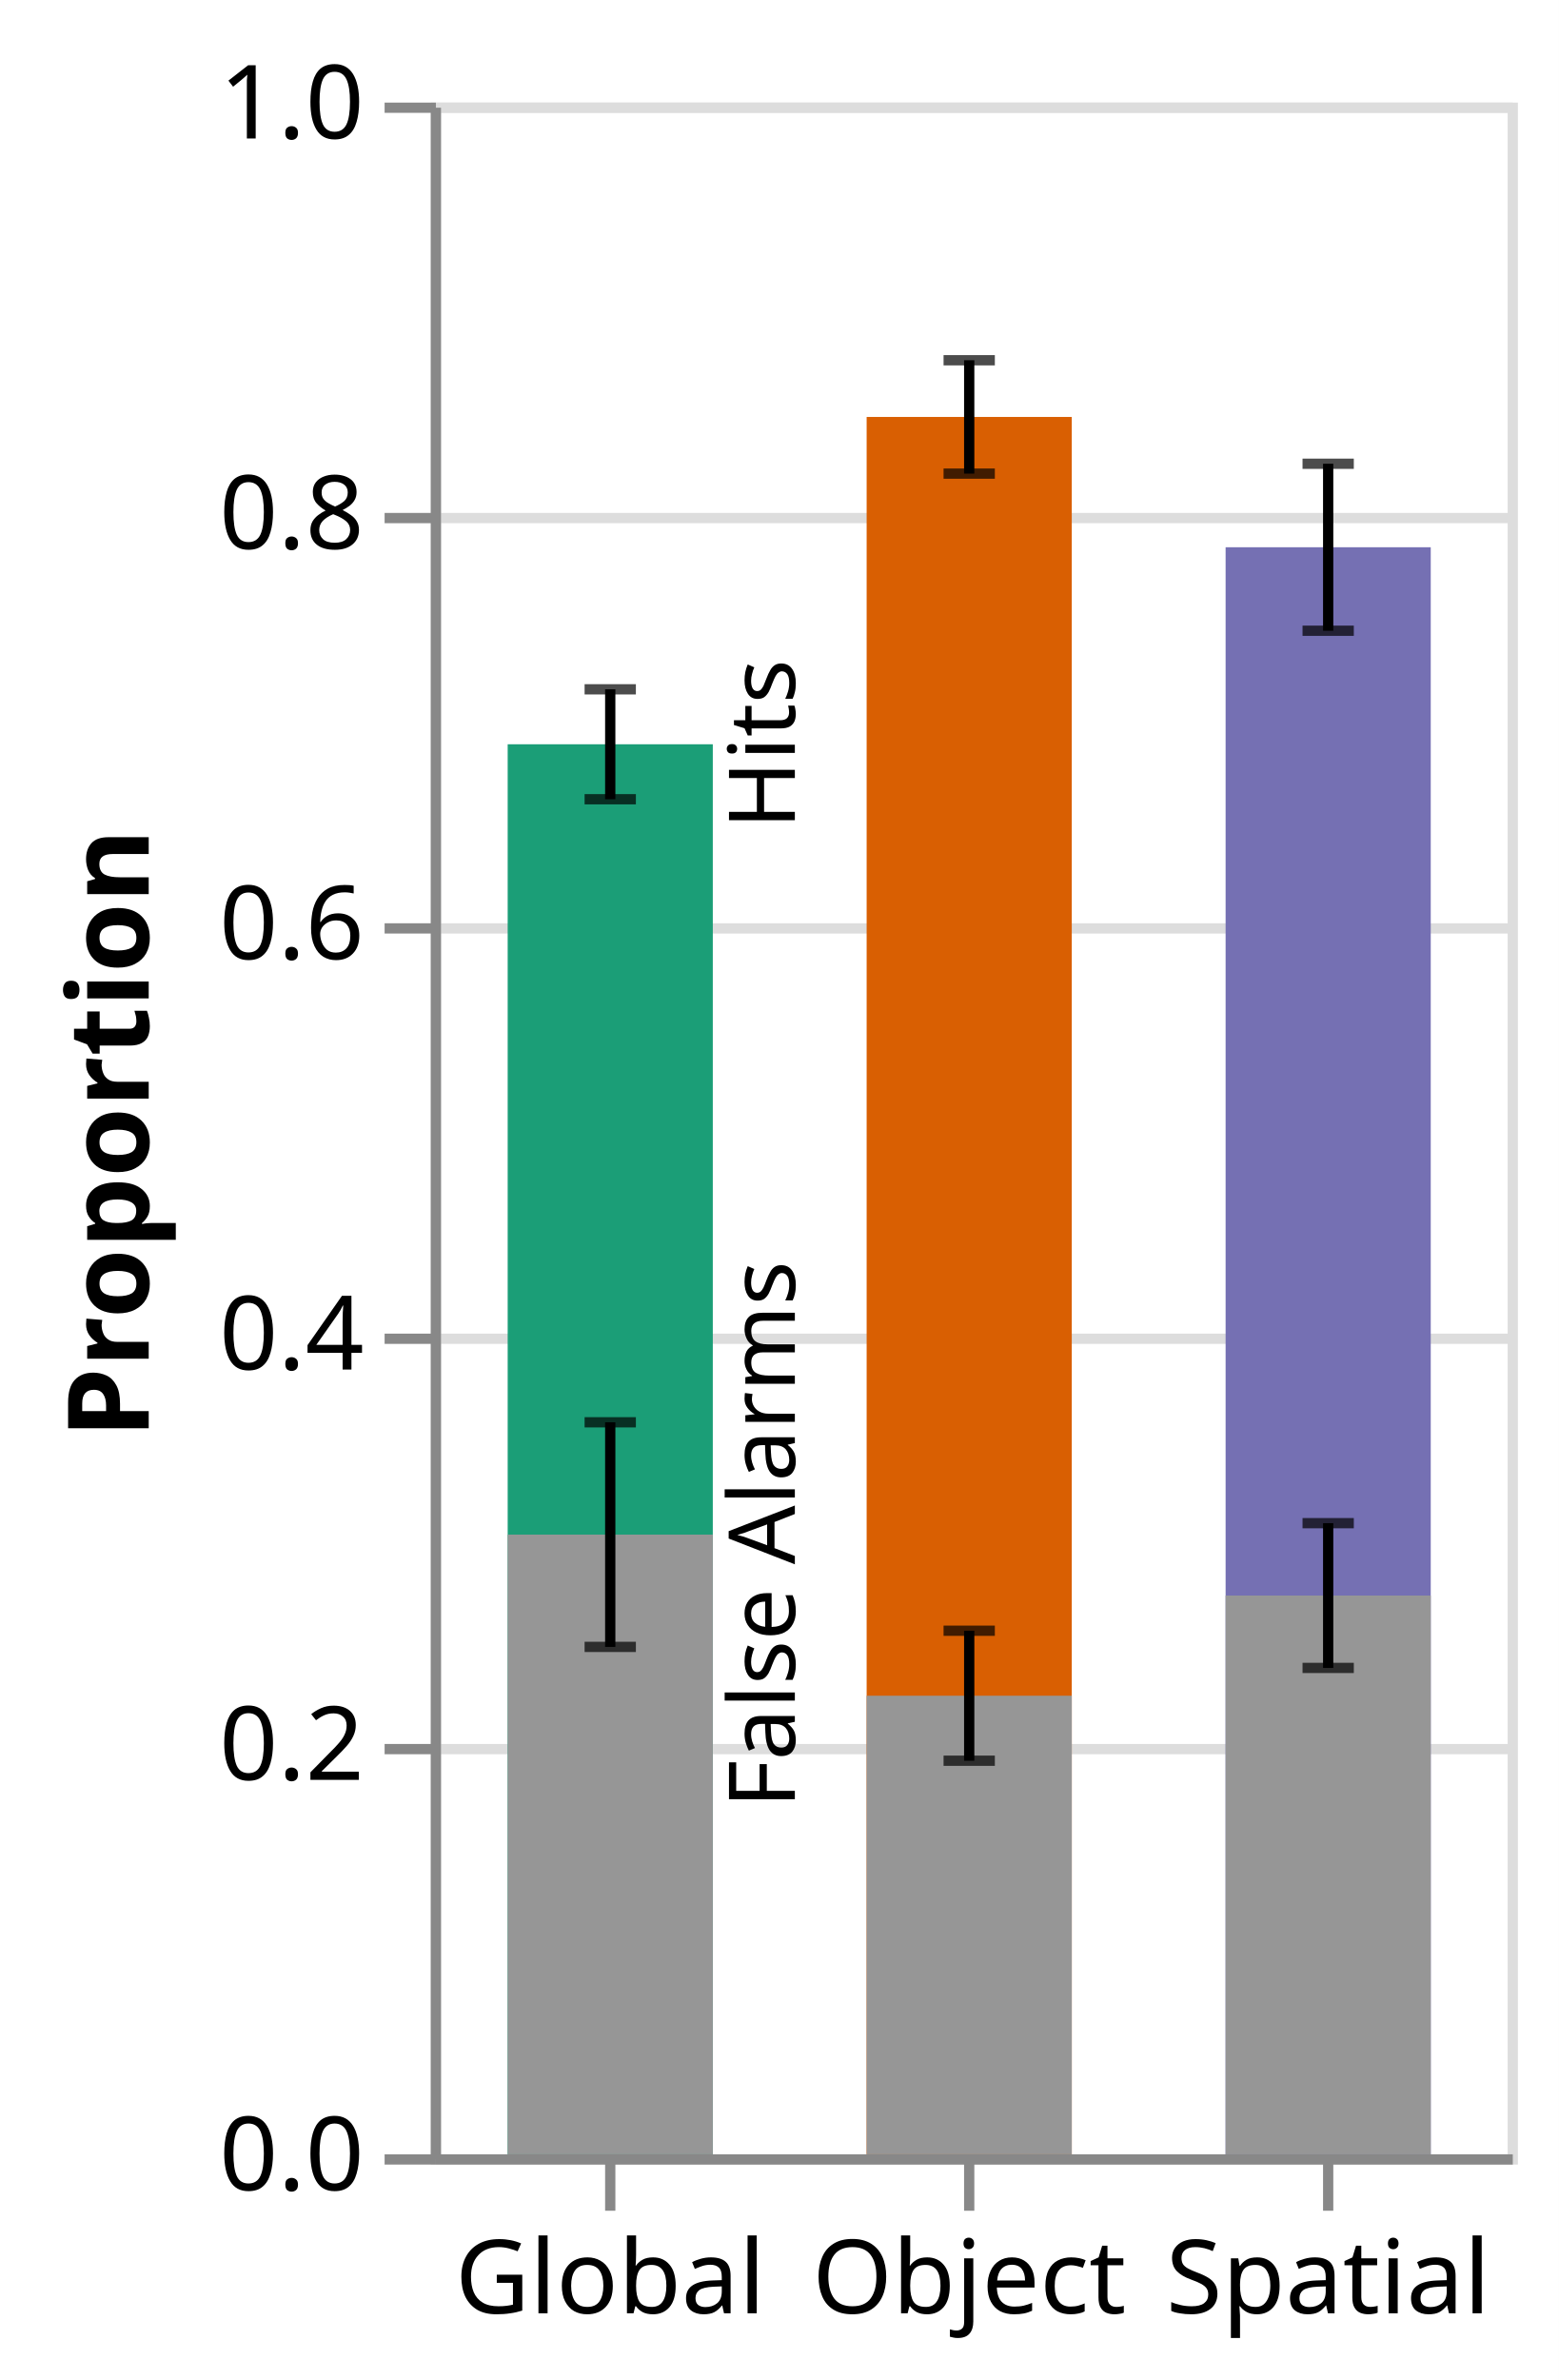
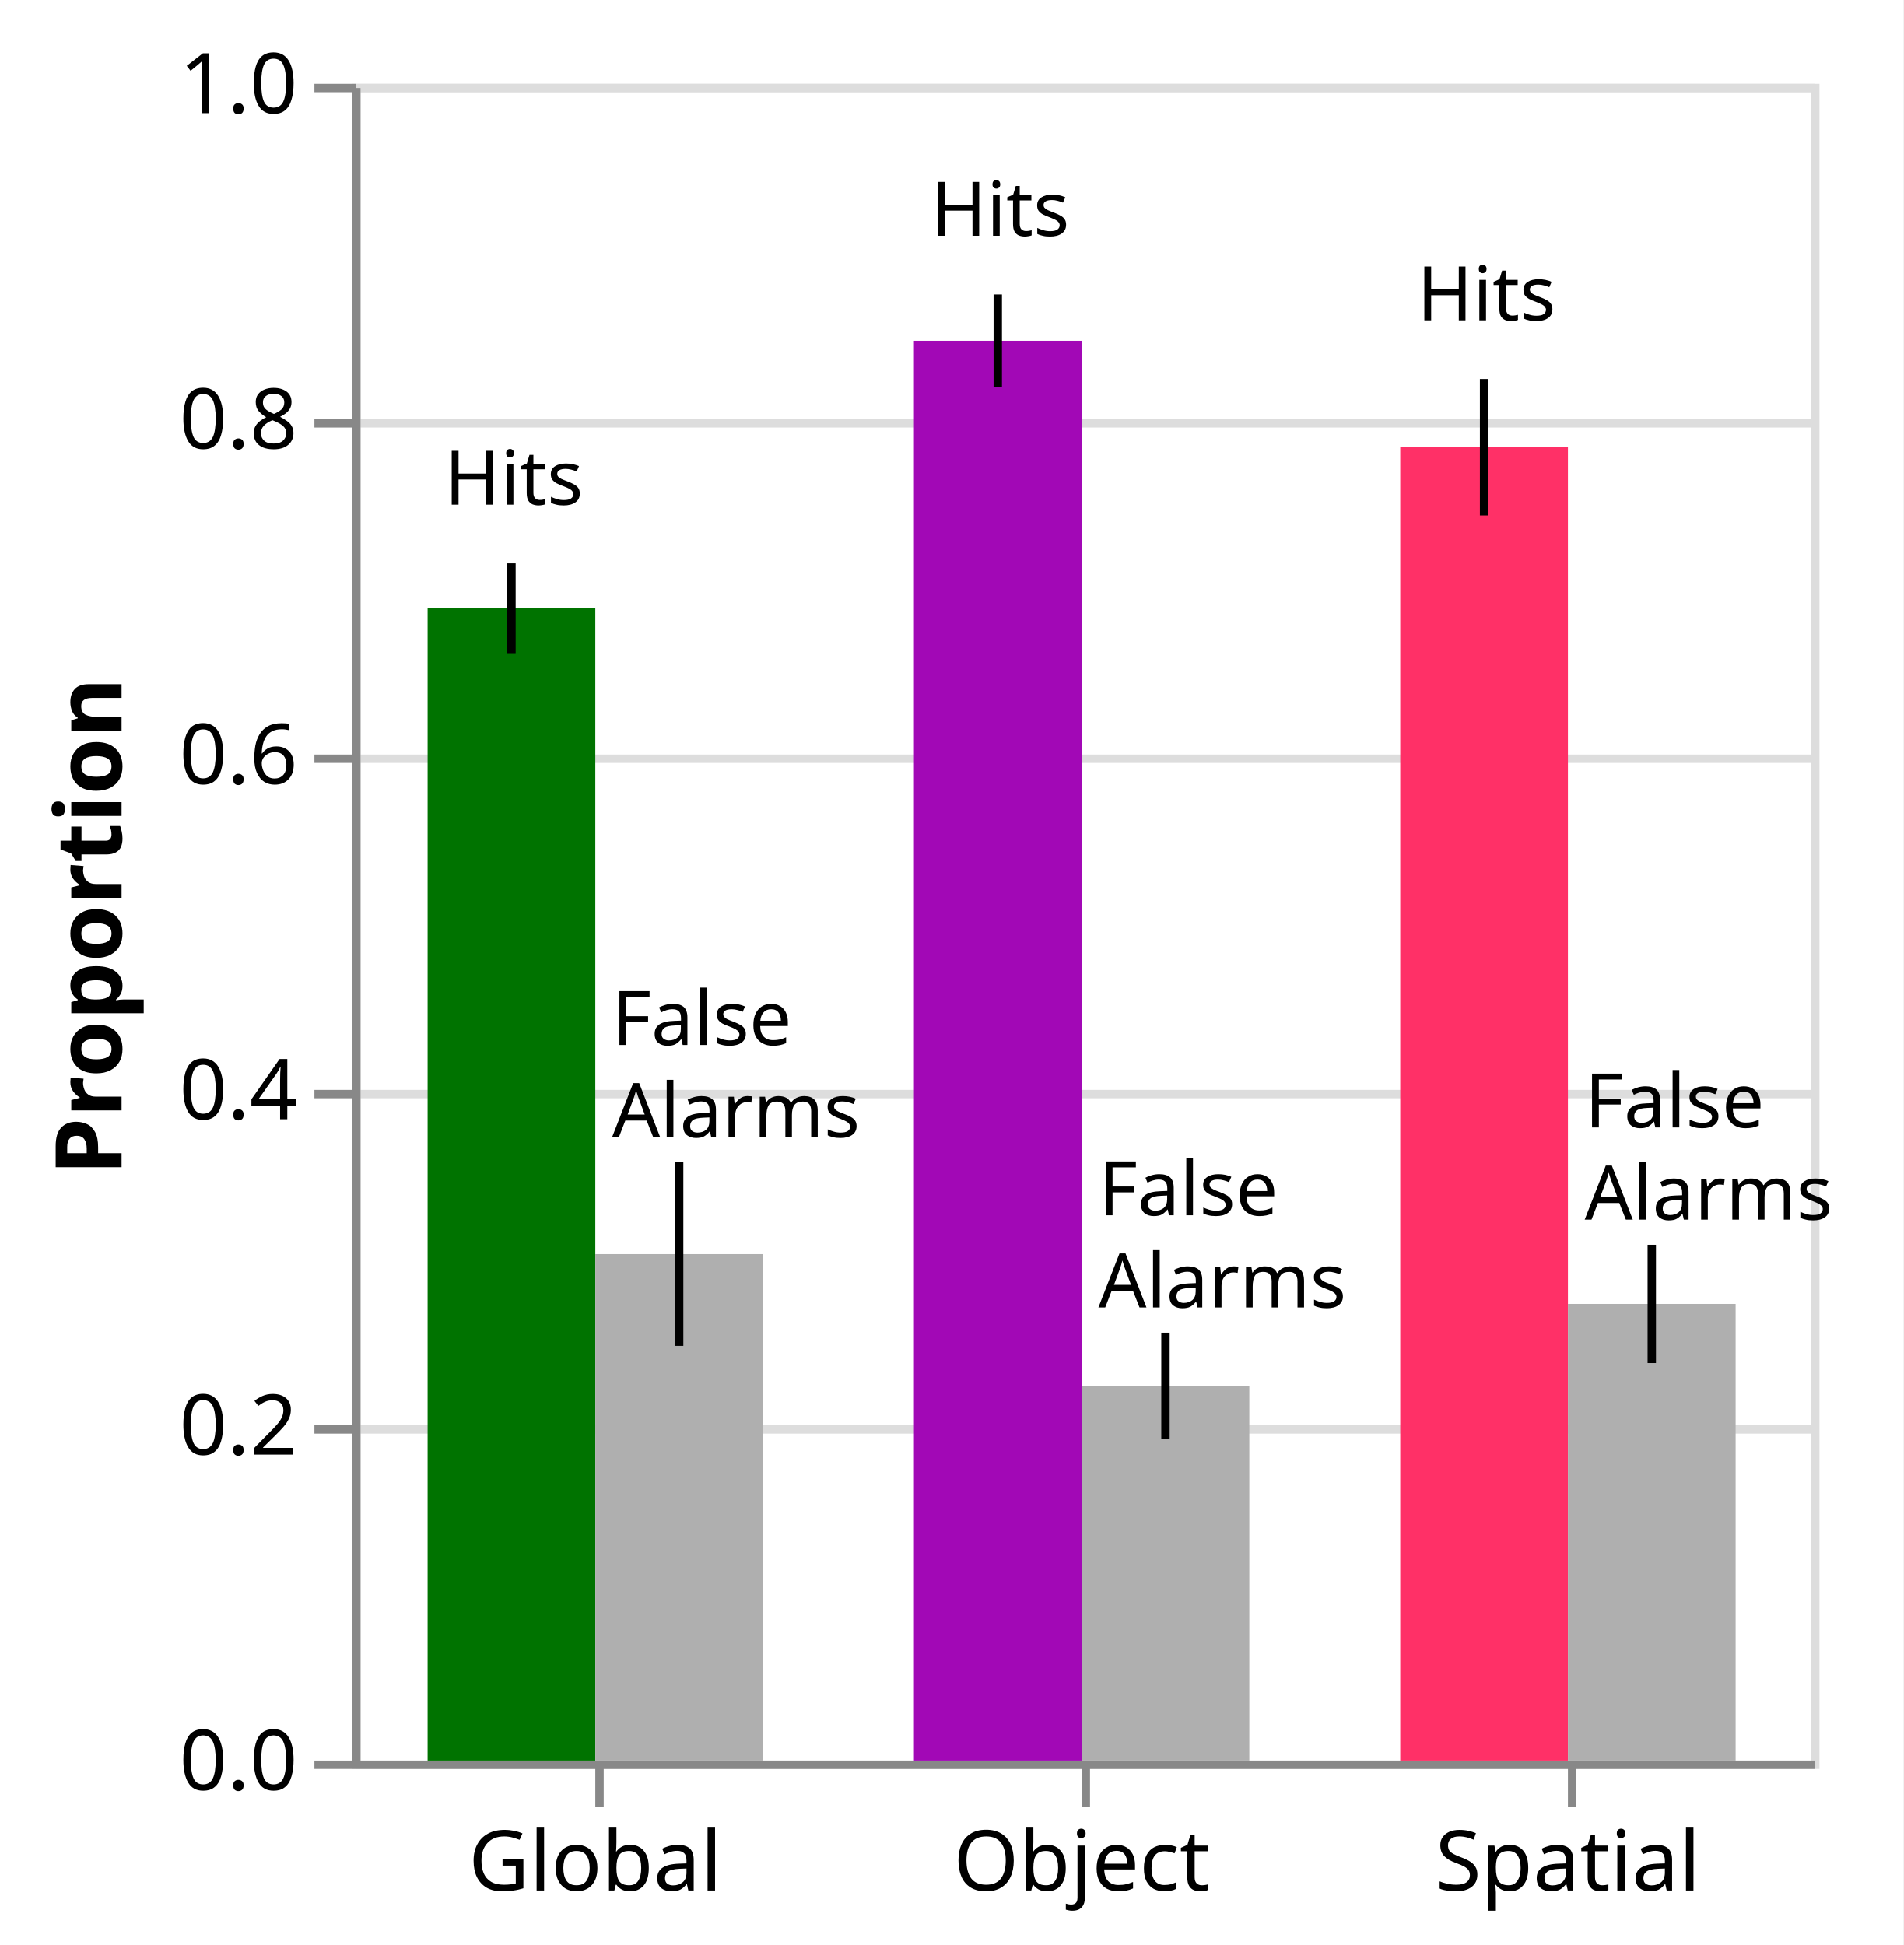
- <svg xmlns="http://www.w3.org/2000/svg" class="marks" width="152" height="232" viewBox="0 0 152 232" version="1.1">
-   <rect width="152" height="232" fill="white" />
+ <svg xmlns="http://www.w3.org/2000/svg" class="marks" width="227" height="232" viewBox="0 0 227 232" version="1.1">
+   <rect width="227" height="232" fill="white" />
  <g fill="none" stroke-miterlimit="10" transform="translate(42,10)">
    <g class="mark-group role-frame root" role="graphics-object" aria-roledescription="group mark container">
      <g transform="translate(0,0)">
-         <path class="background" aria-hidden="true" d="M0.5,0.5h105v200h-105Z" stroke="#ddd" />
+         <path class="background" aria-hidden="true" d="M0.5,0.5h174v200h-174Z" stroke="#ddd" />
        <g>
          <g class="mark-group role-axis" aria-hidden="true">
            <g transform="translate(0.5,0.5)">
              <path class="background" aria-hidden="true" d="M0,0h0v0h0Z" pointer-events="none" />
              <g>
                <g class="mark-rule role-axis-grid" pointer-events="none">
-                   <line transform="translate(0,200)" x2="105" y2="0" stroke="#ddd" stroke-width="1" opacity="1" />
-                   <line transform="translate(0,160)" x2="105" y2="0" stroke="#ddd" stroke-width="1" opacity="1" />
-                   <line transform="translate(0,120)" x2="105" y2="0" stroke="#ddd" stroke-width="1" opacity="1" />
-                   <line transform="translate(0,80)" x2="105" y2="0" stroke="#ddd" stroke-width="1" opacity="1" />
-                   <line transform="translate(0,40)" x2="105" y2="0" stroke="#ddd" stroke-width="1" opacity="1" />
-                   <line transform="translate(0,0)" x2="105" y2="0" stroke="#ddd" stroke-width="1" opacity="1" />
+                   <line transform="translate(0,200)" x2="174" y2="0" stroke="#ddd" stroke-width="1" opacity="1" />
+                   <line transform="translate(0,160)" x2="174" y2="0" stroke="#ddd" stroke-width="1" opacity="1" />
+                   <line transform="translate(0,120)" x2="174" y2="0" stroke="#ddd" stroke-width="1" opacity="1" />
+                   <line transform="translate(0,80)" x2="174" y2="0" stroke="#ddd" stroke-width="1" opacity="1" />
+                   <line transform="translate(0,40)" x2="174" y2="0" stroke="#ddd" stroke-width="1" opacity="1" />
+                   <line transform="translate(0,0)" x2="174" y2="0" stroke="#ddd" stroke-width="1" opacity="1" />
                </g>
              </g>
              <path class="foreground" aria-hidden="true" d="" pointer-events="none" display="none" />
            </g>
          </g>
          <g class="mark-group role-axis" role="graphics-symbol" aria-roledescription="axis" aria-label="X-axis for a discrete scale with 3 values: global, object, spatial">
            <g transform="translate(0.5,200.5)">
              <path class="background" aria-hidden="true" d="M0,0h0v0h0Z" pointer-events="none" />
              <g>
                <g class="mark-rule role-axis-tick" pointer-events="none">
-                   <line transform="translate(17,0)" x2="0" y2="5" stroke="#888" stroke-width="1" opacity="1" />
-                   <line transform="translate(52,0)" x2="0" y2="5" stroke="#888" stroke-width="1" opacity="1" />
+                   <line transform="translate(29,0)" x2="0" y2="5" stroke="#888" stroke-width="1" opacity="1" />
                  <line transform="translate(87,0)" x2="0" y2="5" stroke="#888" stroke-width="1" opacity="1" />
+                   <line transform="translate(145,0)" x2="0" y2="5" stroke="#888" stroke-width="1" opacity="1" />
                </g>
                <g class="mark-text role-axis-label" pointer-events="none">
-                   <text text-anchor="middle" transform="translate(17,15)" font-family="sans-serif" font-size="10px" fill="#000" opacity="1">Global</text>
-                   <text text-anchor="middle" transform="translate(52,15)" font-family="sans-serif" font-size="10px" fill="#000" opacity="1">Object</text>
-                   <text text-anchor="middle" transform="translate(87,15)" font-family="sans-serif" font-size="10px" fill="#000" opacity="1">Spatial</text>
+                   <text text-anchor="middle" transform="translate(28.5,15)" font-family="sans-serif" font-size="10px" fill="#000" opacity="1">Global</text>
+                   <text text-anchor="middle" transform="translate(86.5,15)" font-family="sans-serif" font-size="10px" fill="#000" opacity="1">Object</text>
+                   <text text-anchor="middle" transform="translate(144.5,15)" font-family="sans-serif" font-size="10px" fill="#000" opacity="1">Spatial</text>
                </g>
                <g class="mark-rule role-axis-domain" pointer-events="none">
-                   <line transform="translate(0,0)" x2="105" y2="0" stroke="#888" stroke-width="1" opacity="1" />
+                   <line transform="translate(0,0)" x2="174" y2="0" stroke="#888" stroke-width="1" opacity="1" />
                </g>
              </g>
              <path class="foreground" aria-hidden="true" d="" pointer-events="none" display="none" />
            </g>
          </g>
          <g class="mark-group role-axis" role="graphics-symbol" aria-roledescription="axis" aria-label="Y-axis titled 'Proportion' for a linear scale with values from 0.0 to 1.0">
            <g transform="translate(0.5,0.5)">
              <path class="background" aria-hidden="true" d="M0,0h0v0h0Z" pointer-events="none" />
              <g>
                <g class="mark-rule role-axis-tick" pointer-events="none">
                  <line transform="translate(0,200)" x2="-5" y2="0" stroke="#888" stroke-width="1" opacity="1" />
                  <line transform="translate(0,160)" x2="-5" y2="0" stroke="#888" stroke-width="1" opacity="1" />
                  <line transform="translate(0,120)" x2="-5" y2="0" stroke="#888" stroke-width="1" opacity="1" />
                  <line transform="translate(0,80)" x2="-5" y2="0" stroke="#888" stroke-width="1" opacity="1" />
                  <line transform="translate(0,40)" x2="-5" y2="0" stroke="#888" stroke-width="1" opacity="1" />
                  <line transform="translate(0,0)" x2="-5" y2="0" stroke="#888" stroke-width="1" opacity="1" />
                </g>
                <g class="mark-text role-axis-label" pointer-events="none">
                  <text text-anchor="end" transform="translate(-7,203)" font-family="sans-serif" font-size="10px" fill="#000" opacity="1">0.0</text>
                  <text text-anchor="end" transform="translate(-7,163)" font-family="sans-serif" font-size="10px" fill="#000" opacity="1">0.2</text>
                  <text text-anchor="end" transform="translate(-7,123)" font-family="sans-serif" font-size="10px" fill="#000" opacity="1">0.4</text>
                  <text text-anchor="end" transform="translate(-7,83)" font-family="sans-serif" font-size="10px" fill="#000" opacity="1">0.6</text>
                  <text text-anchor="end" transform="translate(-7,43)" font-family="sans-serif" font-size="10px" fill="#000" opacity="1">0.8</text>
                  <text text-anchor="end" transform="translate(-7,3)" font-family="sans-serif" font-size="10px" fill="#000" opacity="1">1.0</text>
                </g>
                <g class="mark-rule role-axis-domain" pointer-events="none">
                  <line transform="translate(0,200)" x2="0" y2="-200" stroke="#888" stroke-width="1" opacity="1" />
                </g>
                <g class="mark-text role-axis-title" pointer-events="none">
                  <text text-anchor="middle" transform="translate(-26,100) rotate(-90) translate(0,-2)" font-family="sans-serif" font-size="11px" font-weight="bold" fill="#000" opacity="1">Proportion</text>
                </g>
              </g>
              <path class="foreground" aria-hidden="true" d="" pointer-events="none" display="none" />
            </g>
          </g>
          <g class="mark-rect role-mark layer_0_marks" role="graphics-object" aria-roledescription="rect mark container">
-             <path aria-label=": global; Proportion: 0.687244152047; condition: global" role="graphics-symbol" aria-roledescription="bar" d="M7.5,62.551h20v137.449h-20Z" fill="#1b9e77" />
-             <path aria-label=": spatial; Proportion: 0.783274853801; condition: spatial" role="graphics-symbol" aria-roledescription="bar" d="M77.5,43.345h20v156.655h-20Z" fill="#7570b3" />
-             <path aria-label=": object; Proportion: 0.846783625731; condition: object" role="graphics-symbol" aria-roledescription="bar" d="M42.5,30.643h20v169.357h-20Z" fill="#d95f02" />
+             <path aria-label=": global; Proportion: 0.687244152047; condition: global" role="graphics-symbol" aria-roledescription="bar" d="M9,62.551h20v137.449h-20Z" fill="#007300" />
+             <path aria-label=": spatial; Proportion: 0.783274853801; condition: spatial" role="graphics-symbol" aria-roledescription="bar" d="M125,43.345h20v156.655h-20Z" fill="#FF3067" />
+             <path aria-label=": object; Proportion: 0.846783625731; condition: object" role="graphics-symbol" aria-roledescription="bar" d="M67,30.643h20v169.357h-20Z" fill="#A208B6" />
          </g>
          <g class="mark-rect role-mark layer_1_marks" role="graphics-object" aria-roledescription="rect mark container">
-             <path aria-label=": global; pmean: 0.302046783626" role="graphics-symbol" aria-roledescription="bar" d="M7.5,139.591h20v60.409h-20Z" fill="rgb(150,150,150)" />
-             <path aria-label=": spatial; pmean: 0.272339181287" role="graphics-symbol" aria-roledescription="bar" d="M77.5,145.532h20v54.468h-20Z" fill="rgb(150,150,150)" />
-             <path aria-label=": object; pmean: 0.22350877193" role="graphics-symbol" aria-roledescription="bar" d="M42.5,155.298h20v44.702h-20Z" fill="rgb(150,150,150)" />
+             <path aria-label=": global; pmean: 0.302046783626" role="graphics-symbol" aria-roledescription="bar" d="M29,139.591h20v60.409h-20Z" fill="rgb(175,175,175)" />
+             <path aria-label=": spatial; pmean: 0.272339181287" role="graphics-symbol" aria-roledescription="bar" d="M145,145.532h20v54.468h-20Z" fill="rgb(175,175,175)" />
+             <path aria-label=": object; pmean: 0.22350877193" role="graphics-symbol" aria-roledescription="bar" d="M87,155.298h20v44.702h-20Z" fill="rgb(175,175,175)" />
          </g>
-           <g class="mark-rect role-mark layer_2_layer_0_marks" aria-hidden="true">
-             <path d="M15,56.694h5v1h-5Z" fill="black" opacity="0.7" />
-             <path d="M85,34.706h5v1h-5Z" fill="black" opacity="0.7" />
-             <path d="M50,24.618h5v1h-5Z" fill="black" opacity="0.7" />
-             <path d="M15,128.144h5v1h-5Z" fill="black" opacity="0.7" />
-             <path d="M85,137.978h5v1h-5Z" fill="black" opacity="0.7" />
-             <path d="M50,148.462h5v1h-5Z" fill="black" opacity="0.7" />
+           <g class="mark-rule role-mark layer_2_marks" role="graphics-object" aria-roledescription="rule mark container">
+             <line aria-label=": 0.714031880418; lower: 0.660456423676" role="graphics-symbol" aria-roledescription="rule mark" transform="translate(19,57.19362)" x2="0" y2="10.715" stroke="black" />
+             <line aria-label=": 0.823970654401; lower: 0.742579053201" role="graphics-symbol" aria-roledescription="rule mark" transform="translate(135,35.20587)" x2="0" y2="16.278" stroke="black" />
+             <line aria-label=": 0.874408444311; lower: 0.819158807151" role="graphics-symbol" aria-roledescription="rule mark" transform="translate(77,25.11831)" x2="0" y2="11.05" stroke="black" />
          </g>
-           <g class="mark-rect role-mark layer_2_layer_1_marks" aria-hidden="true">
-             <path d="M15,67.409h5v1h-5Z" fill="black" opacity="0.7" />
-             <path d="M85,50.984h5v1h-5Z" fill="black" opacity="0.7" />
-             <path d="M50,35.668h5v1h-5Z" fill="black" opacity="0.7" />
-             <path d="M15,150.038h5v1h-5Z" fill="black" opacity="0.7" />
-             <path d="M85,152.087h5v1h-5Z" fill="black" opacity="0.7" />
-             <path d="M50,161.134h5v1h-5Z" fill="black" opacity="0.7" />
-           </g>
-           <g class="mark-rule role-mark layer_2_layer_2_marks" role="graphics-object" aria-roledescription="rule mark container">
-             <line aria-label=": global; upper_upper: 0.660456423676; lower: 0.660456423676; upper: 0.714031880418" role="graphics-symbol" aria-roledescription="errorbar" transform="translate(17.5,57.19362)" x2="0" y2="10.715" stroke="black" />
-             <line aria-label=": spatial; upper_upper: 0.742579053201; lower: 0.742579053201; upper: 0.823970654401" role="graphics-symbol" aria-roledescription="errorbar" transform="translate(87.5,35.20587)" x2="0" y2="16.278" stroke="black" />
-             <line aria-label=": object; upper_upper: 0.819158807151; lower: 0.819158807151; upper: 0.874408444311" role="graphics-symbol" aria-roledescription="errorbar" transform="translate(52.5,25.11831)" x2="0" y2="11.05" stroke="black" />
-             <line aria-label=": global; upper_upper: 0.247311529972; lower: 0.247311529972; upper: 0.35678203728" role="graphics-symbol" aria-roledescription="errorbar" transform="translate(17.5,128.6436)" x2="0" y2="21.894" stroke="black" />
-             <line aria-label=": spatial; upper_upper: 0.23706653345; lower: 0.23706653345; upper: 0.307611829123" role="graphics-symbol" aria-roledescription="errorbar" transform="translate(87.5,138.4776)" x2="0" y2="14.109" stroke="black" />
-             <line aria-label=": object; upper_upper: 0.191829908879; lower: 0.191829908879; upper: 0.255187634981" role="graphics-symbol" aria-roledescription="errorbar" transform="translate(52.5,148.9625)" x2="0" y2="12.672" stroke="black" />
-           </g>
-           <g class="mark-text role-mark layer_3_marks" role="graphics-object" aria-roledescription="text mark container">
-             <text aria-label=": global; Mean of pmean: 0.302046783626" role="graphics-symbol" aria-roledescription="text mark" text-anchor="middle" transform="translate(17.5,139.5906) rotate(-90) translate(0,18)" font-family="sans-serif" font-size="9px" fill="black">False Alarms</text>
+           <g class="mark-rule role-mark layer_3_marks" role="graphics-object" aria-roledescription="rule mark container">
+             <line aria-label=": 0.35678203728; lower: 0.247311529972" role="graphics-symbol" aria-roledescription="rule mark" transform="translate(39,128.6436)" x2="0" y2="21.894" stroke="black" />
+             <line aria-label=": 0.307611829123; lower: 0.23706653345" role="graphics-symbol" aria-roledescription="rule mark" transform="translate(155,138.4776)" x2="0" y2="14.109" stroke="black" />
+             <line aria-label=": 0.255187634981; lower: 0.191829908879" role="graphics-symbol" aria-roledescription="rule mark" transform="translate(97,148.9625)" x2="0" y2="12.672" stroke="black" />
          </g>
          <g class="mark-text role-mark layer_4_marks" role="graphics-object" aria-roledescription="text mark container">
-             <text aria-label=": global; Mean of pmean: 0.687244152047" role="graphics-symbol" aria-roledescription="text mark" text-anchor="middle" transform="translate(17.5,62.55117) rotate(-90) translate(0,18)" font-family="sans-serif" font-size="9px" fill="black">Hits</text>
+             <text aria-label=": global; Mean of upper: 0.35678203728" role="graphics-symbol" aria-roledescription="text mark" text-anchor="start" transform="translate(31,114.6436)" font-family="sans-serif" font-size="9px" fill="black">
+               <tspan>False</tspan>
+               <tspan x="0" dy="11">Alarms</tspan>
+             </text>
+             <text aria-label=": spatial; Mean of upper: 0.307611829123" role="graphics-symbol" aria-roledescription="text mark" text-anchor="start" transform="translate(147,124.4776)" font-family="sans-serif" font-size="9px" fill="black">
+               <tspan>False</tspan>
+               <tspan x="0" dy="11">Alarms</tspan>
+             </text>
+             <text aria-label=": object; Mean of upper: 0.255187634981" role="graphics-symbol" aria-roledescription="text mark" text-anchor="start" transform="translate(89,134.9625)" font-family="sans-serif" font-size="9px" fill="black">
+               <tspan>False</tspan>
+               <tspan x="0" dy="11">Alarms</tspan>
+             </text>
+           </g>
+           <g class="mark-text role-mark layer_5_marks" role="graphics-object" aria-roledescription="text mark container">
+             <text aria-label=": global; Mean of upper: 0.714031880418" role="graphics-symbol" aria-roledescription="text mark" text-anchor="start" transform="translate(11,50.19362)" font-family="sans-serif" font-size="9px" fill="black">Hits</text>
+             <text aria-label=": spatial; Mean of upper: 0.823970654401" role="graphics-symbol" aria-roledescription="text mark" text-anchor="start" transform="translate(127,28.20587)" font-family="sans-serif" font-size="9px" fill="black">Hits</text>
+             <text aria-label=": object; Mean of upper: 0.874408444311" role="graphics-symbol" aria-roledescription="text mark" text-anchor="start" transform="translate(69,18.11831)" font-family="sans-serif" font-size="9px" fill="black">Hits</text>
          </g>
        </g>
        <path class="foreground" aria-hidden="true" d="" display="none" />
      </g>
    </g>
  </g>
</svg>
